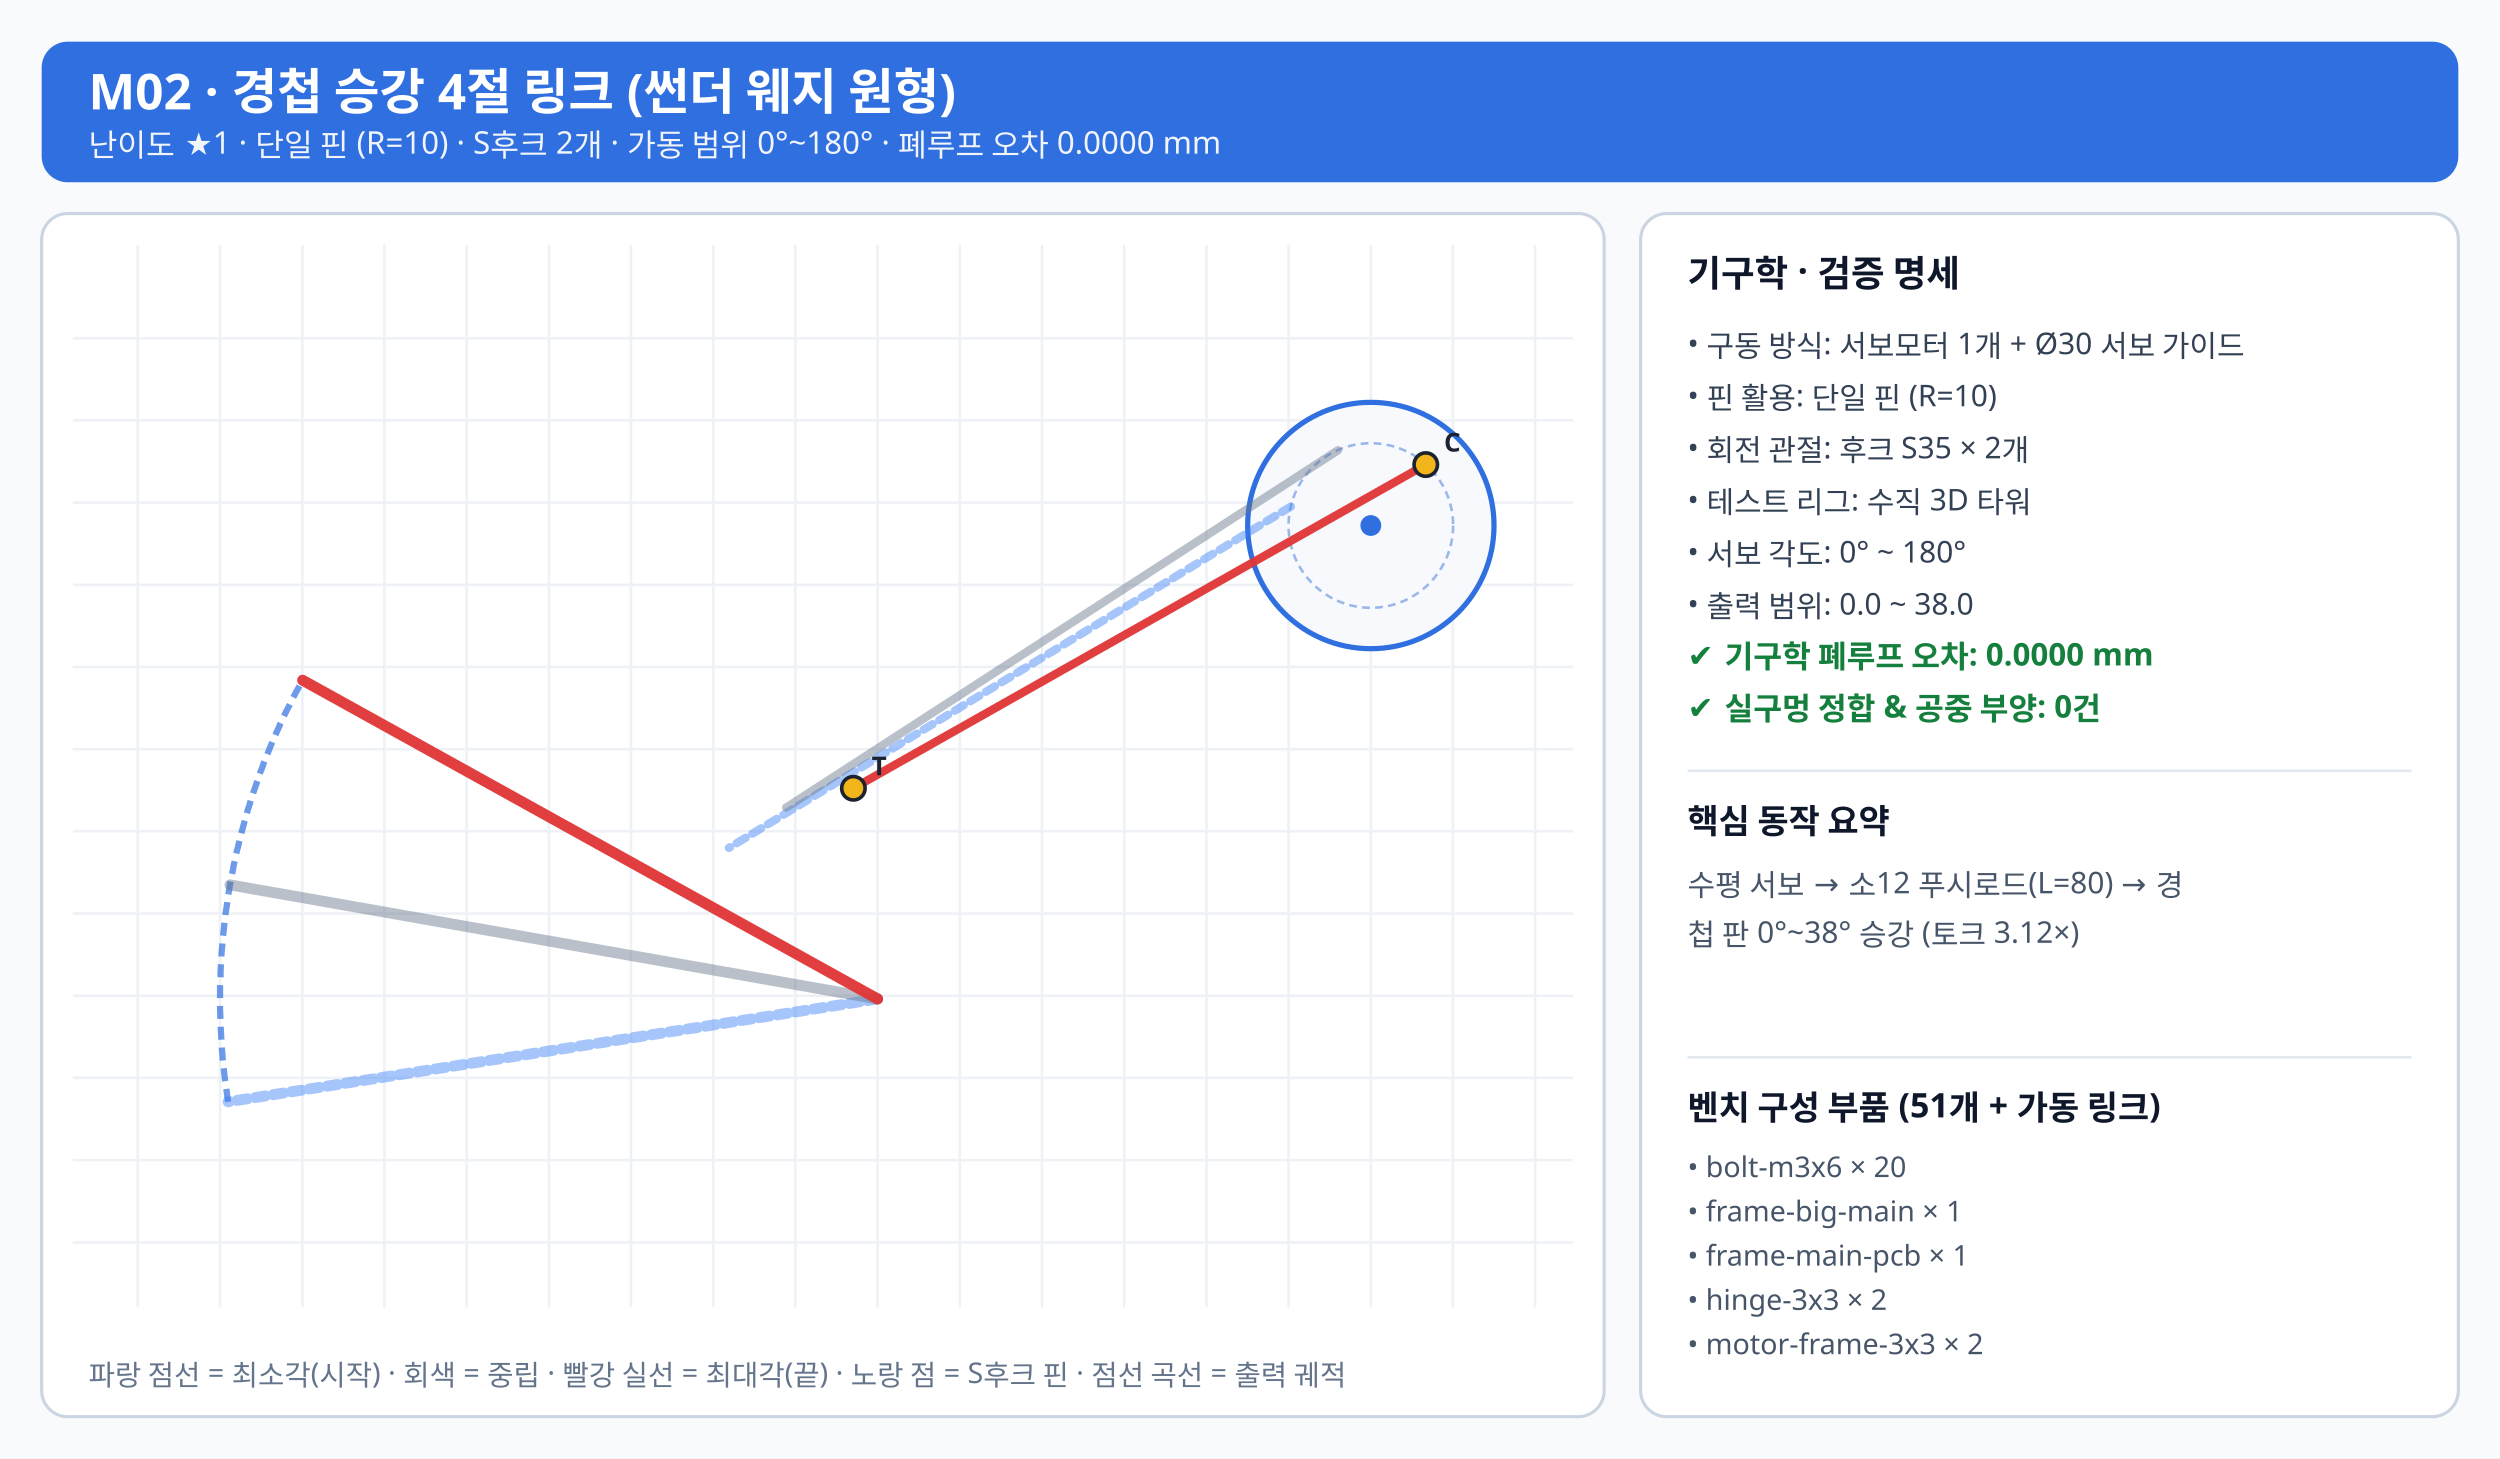
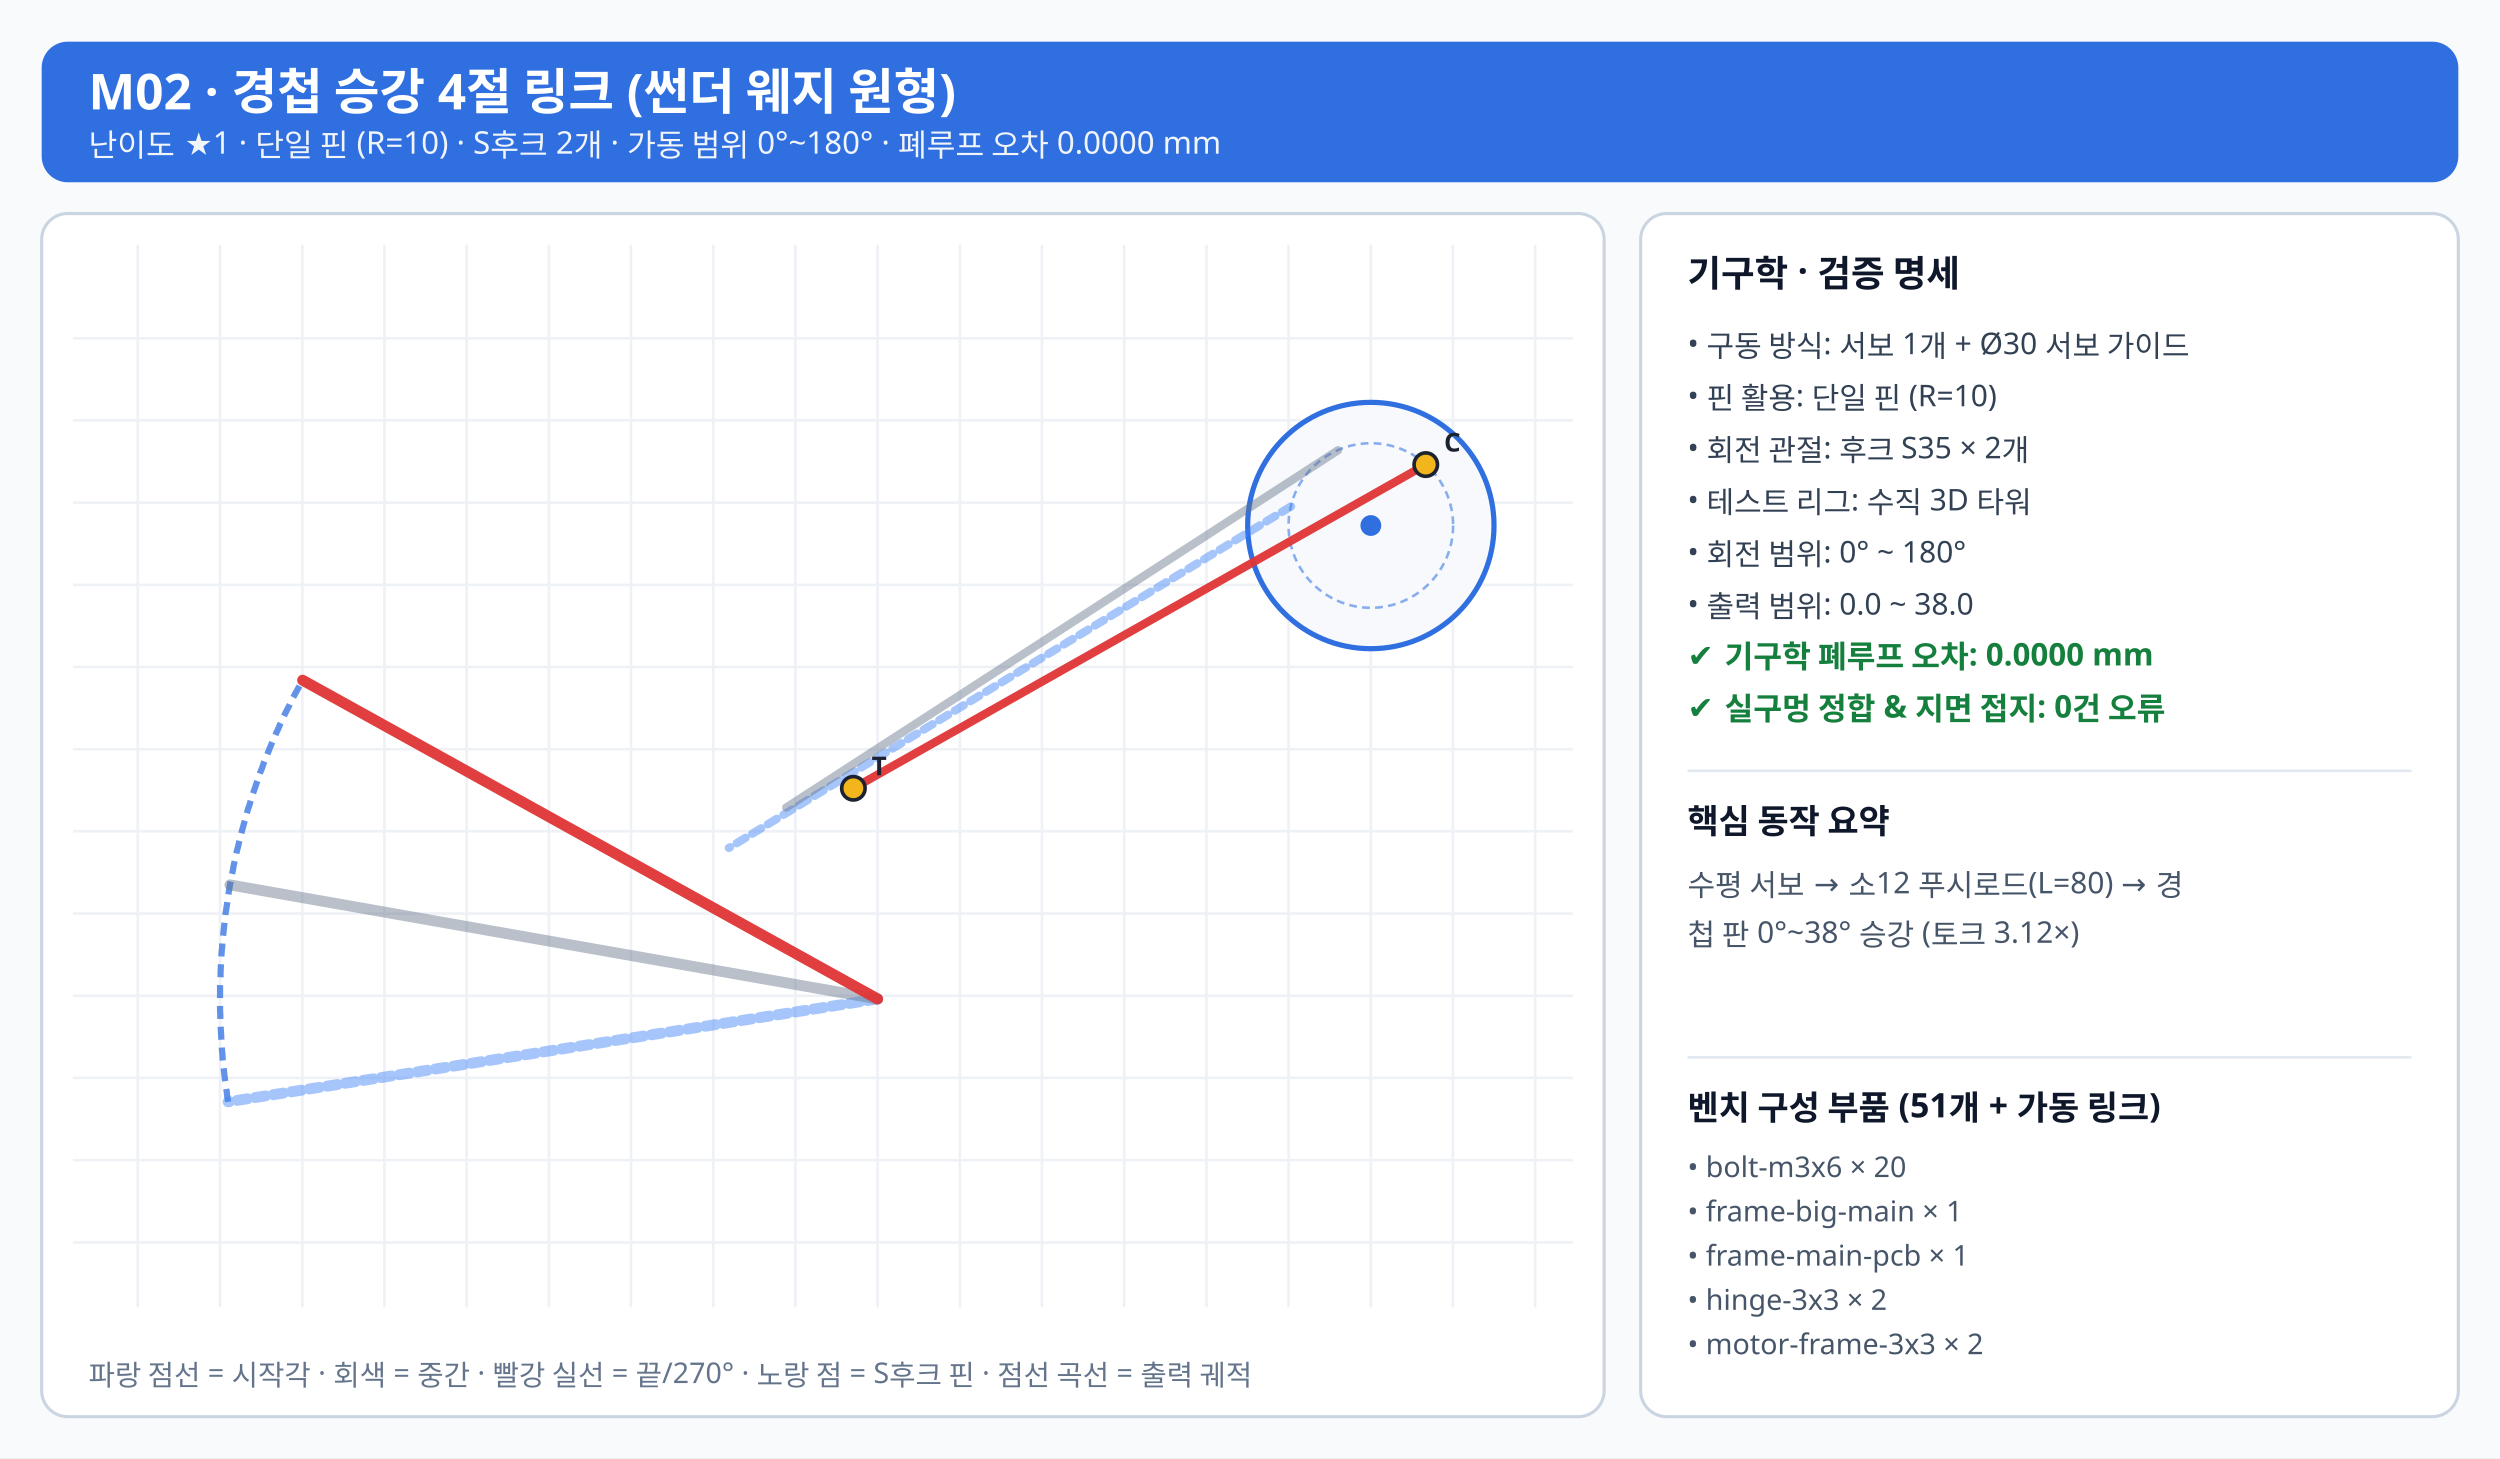
<svg xmlns="http://www.w3.org/2000/svg" viewBox="0 0 960 560" font-family="Pretendard,Apple SD Gothic Neo,sans-serif">
  <rect width="960" height="560" fill="#f8fafc" />
  <rect x="16" y="16" width="928" height="54" rx="10" fill="#2f6fe0" />
  <text x="34" y="42" fill="#fff" font-size="19" font-weight="800">M02 · 경첩 승강 4절 링크 (썬더 웨지 원형)</text>
  <text x="34" y="60" fill="#f1f5f9" font-size="12">난이도 ★1 · 단일 핀 (R=10) · S후크 2개 · 가동 범위 0°~180° · 폐루프 오차 0.0000 mm</text>
  <rect x="16" y="82" width="600" height="462" rx="10" fill="#fff" stroke="#cbd5e1" stroke-width="1.2" />
  <line x1="52.9" y1="94" x2="52.9" y2="502" stroke="#eef1f6" stroke-width="1" />
  <line x1="84.5" y1="94" x2="84.5" y2="502" stroke="#eef1f6" stroke-width="1" />
  <line x1="116.1" y1="94" x2="116.1" y2="502" stroke="#eef1f6" stroke-width="1" />
  <line x1="147.6" y1="94" x2="147.6" y2="502" stroke="#eef1f6" stroke-width="1" />
  <line x1="179.2" y1="94" x2="179.2" y2="502" stroke="#eef1f6" stroke-width="1" />
  <line x1="210.8" y1="94" x2="210.8" y2="502" stroke="#eef1f6" stroke-width="1" />
  <line x1="242.3" y1="94" x2="242.3" y2="502" stroke="#eef1f6" stroke-width="1" />
  <line x1="273.9" y1="94" x2="273.9" y2="502" stroke="#eef1f6" stroke-width="1" />
  <line x1="305.4" y1="94" x2="305.4" y2="502" stroke="#eef1f6" stroke-width="1" />
  <line x1="337.0" y1="94" x2="337.0" y2="502" stroke="#eef1f6" stroke-width="1" />
  <line x1="368.6" y1="94" x2="368.6" y2="502" stroke="#eef1f6" stroke-width="1" />
  <line x1="400.1" y1="94" x2="400.1" y2="502" stroke="#eef1f6" stroke-width="1" />
  <line x1="431.7" y1="94" x2="431.7" y2="502" stroke="#eef1f6" stroke-width="1" />
  <line x1="463.3" y1="94" x2="463.3" y2="502" stroke="#eef1f6" stroke-width="1" />
  <line x1="494.8" y1="94" x2="494.8" y2="502" stroke="#eef1f6" stroke-width="1" />
  <line x1="526.4" y1="94" x2="526.4" y2="502" stroke="#eef1f6" stroke-width="1" />
  <line x1="557.9" y1="94" x2="557.9" y2="502" stroke="#eef1f6" stroke-width="1" />
  <line x1="589.5" y1="94" x2="589.5" y2="502" stroke="#eef1f6" stroke-width="1" />
  <line x1="28" y1="477.1" x2="604" y2="477.1" stroke="#eef1f6" stroke-width="1" />
  <line x1="28" y1="445.5" x2="604" y2="445.5" stroke="#eef1f6" stroke-width="1" />
  <line x1="28" y1="413.9" x2="604" y2="413.9" stroke="#eef1f6" stroke-width="1" />
  <line x1="28" y1="382.4" x2="604" y2="382.4" stroke="#eef1f6" stroke-width="1" />
  <line x1="28" y1="350.8" x2="604" y2="350.8" stroke="#eef1f6" stroke-width="1" />
  <line x1="28" y1="319.2" x2="604" y2="319.2" stroke="#eef1f6" stroke-width="1" />
  <line x1="28" y1="287.7" x2="604" y2="287.7" stroke="#eef1f6" stroke-width="1" />
  <line x1="28" y1="256.1" x2="604" y2="256.1" stroke="#eef1f6" stroke-width="1" />
  <line x1="28" y1="224.6" x2="604" y2="224.6" stroke="#eef1f6" stroke-width="1" />
  <line x1="28" y1="193.0" x2="604" y2="193.0" stroke="#eef1f6" stroke-width="1" />
  <line x1="28" y1="161.4" x2="604" y2="161.4" stroke="#eef1f6" stroke-width="1" />
  <line x1="28" y1="129.9" x2="604" y2="129.9" stroke="#eef1f6" stroke-width="1" />
  <circle cx="526.4" cy="201.8" r="47.3" fill="#f7f9fc" stroke="#2f6fe0" stroke-width="2.0" />
-   <circle cx="526.4" cy="201.8" r="31.6" fill="none" stroke="#9bb7ea" stroke-width="1" stroke-dasharray="3 2" />
+   <circle cx="526.4" cy="201.8" r="31.6" fill="none" stroke="#2f6fe0" stroke-width="1" stroke-opacity="0.55" stroke-dasharray="3 2" />
  <circle cx="526.4" cy="201.8" r="4" fill="#2f6fe0" />
-   <polyline points="87.6,423.1 87.3,421.3 87.1,419.5 86.8,417.6 86.6,415.8 86.3,413.9 86.1,412.1 85.9,410.2 85.7,408.4 85.5,406.5 85.4,404.7 85.2,402.8 85.1,401.0 85.0,399.1 84.9,397.2 84.8,395.4 84.7,393.5 84.6,391.7 84.6,389.8 84.5,387.9 84.5,386.1 84.5,384.2 84.5,382.4 84.5,380.5 84.5,378.6 84.6,376.8 84.7,374.9 84.7,373.1 84.8,371.2 84.9,369.3 85.0,367.5 85.1,365.6 85.3,363.8 85.4,361.9 85.6,360.1 85.8,358.2 86.0,356.4 86.2,354.5 86.4,352.7 86.6,350.8 86.9,349.0 87.2,347.1 87.4,345.3 87.7,343.5 88.0,341.6 88.3,339.8 88.7,338.0 89.0,336.1 89.4,334.3 89.7,332.5 90.1,330.7 90.5,328.8 90.9,327.0 91.4,325.2 91.8,323.4 92.2,321.6 92.7,319.8 93.2,318.0 93.7,316.2 94.2,314.4 94.7,312.6 95.2,310.8 95.8,309.1 96.3,307.3 96.9,305.5 97.5,303.7 98.1,302.0 98.7,300.2 99.3,298.5 99.9,296.7 100.6,295.0 101.2,293.2 101.9,291.5 102.6,289.8 103.3,288.0 104.0,286.3 104.7,284.6 105.5,282.9 106.2,281.2 107.0,279.5 107.7,277.8 108.5,276.1 109.3,274.4 110.1,272.8 111.0,271.1 111.8,269.4 112.6,267.8 113.5,266.1 114.4,264.5 115.3,262.8 116.2,261.2" fill="none" stroke="#2f6fe0" stroke-width="2.4" stroke-opacity="0.7" stroke-dasharray="5 3" />
+   <polyline points="87.6,423.1 87.3,421.3 87.1,419.5 86.8,417.6 86.6,415.8 86.3,413.9 86.1,412.1 85.9,410.2 85.7,408.4 85.5,406.5 85.4,404.7 85.2,402.8 85.1,401.0 85.0,399.1 84.9,397.2 84.8,395.4 84.7,393.5 84.6,391.7 84.6,389.8 84.5,387.9 84.5,386.1 84.5,384.2 84.5,382.4 84.5,380.5 84.5,378.6 84.6,376.8 84.7,374.9 84.7,373.1 84.8,371.2 84.9,369.3 85.0,367.5 85.1,365.6 85.3,363.8 85.4,361.9 85.6,360.1 85.8,358.2 86.0,356.4 86.2,354.5 86.4,352.7 86.6,350.8 86.9,349.0 87.2,347.1 87.4,345.3 87.7,343.5 88.0,341.6 88.3,339.8 88.7,338.0 89.0,336.1 89.4,334.3 89.7,332.5 90.1,330.7 90.5,328.8 90.9,327.0 91.4,325.2 91.8,323.4 92.2,321.6 92.7,319.8 93.2,318.0 93.7,316.2 94.2,314.4 94.7,312.6 95.2,310.8 95.8,309.1 96.3,307.3 96.9,305.5 97.5,303.7 98.1,302.0 98.7,300.2 99.3,298.5 99.9,296.7 100.6,295.0 101.2,293.2 101.9,291.5 102.6,289.8 103.3,288.0 104.0,286.3 104.7,284.6 105.5,282.9 106.2,281.2 107.0,279.5 107.7,277.8 108.5,276.1 109.3,274.4 110.1,272.8 111.0,271.1 111.8,269.4 112.6,267.8 113.5,266.1 114.4,264.5 115.3,262.8 116.2,261.2" fill="none" stroke="#2f6fe0" stroke-width="2.4" stroke-opacity="0.75" stroke-dasharray="5 3" />
  <line x1="495.7" y1="194.5" x2="279.9" y2="325.6" stroke="#3b82f6" stroke-width="3.2" stroke-linecap="round" stroke-opacity="0.45" stroke-dasharray="4 3" />
  <line x1="337.0" y1="383.6" x2="87.6" y2="423.1" stroke="#3b82f6" stroke-width="4.2" stroke-linecap="round" stroke-opacity="0.45" stroke-dasharray="4 3" />
  <line x1="513.8" y1="172.9" x2="301.9" y2="310.1" stroke="#64748b" stroke-width="3.2" stroke-linecap="round" stroke-opacity="0.45" />
  <line x1="337.0" y1="383.6" x2="88.3" y2="339.8" stroke="#64748b" stroke-width="4.2" stroke-linecap="round" stroke-opacity="0.45" />
  <line x1="547.5" y1="178.4" x2="327.7" y2="302.7" stroke="#e03636" stroke-width="3.2" stroke-linecap="round" stroke-opacity="0.95" />
  <line x1="337.0" y1="383.6" x2="116.2" y2="261.2" stroke="#e03636" stroke-width="4.2" stroke-linecap="round" stroke-opacity="0.95" />
  <circle cx="547.5" cy="178.4" r="4.5" fill="#f2b51c" stroke="#1d2230" stroke-width="1.4" />
  <text x="554.5" y="173.4" font-size="10" font-weight="700" fill="#1d2230">C</text>
  <circle cx="327.7" cy="302.7" r="4.5" fill="#f2b51c" stroke="#1d2230" stroke-width="1.4" />
  <text x="334.7" y="297.7" font-size="10" font-weight="700" fill="#1d2230">T</text>
-   <text x="34" y="532" fill="#64748b" font-size="11">파랑 점선 = 최소각(시작) · 회색 = 중립 · 빨강 실선 = 최대각(끝) · 노랑 점 = S후크 핀 · 점선 곡선 = 출력 궤적</text>
+   <text x="34" y="532" fill="#64748b" font-size="11">파랑 점선 = 시작각 · 회색 = 중간 · 빨강 실선 = 끝/270° · 노랑 점 = S후크 핀 · 점선 곡선 = 출력 궤적</text>
  <rect x="630" y="82" width="314" height="462" rx="10" fill="#fff" stroke="#cbd5e1" stroke-width="1.2" />
  <text x="648" y="110" fill="#0f172a" font-size="14" font-weight="800">기구학 · 검증 명세</text>
-   <text x="648" y="136" fill="#334155" font-size="11.5">• 구동 방식: 서보모터 1개 + Ø30 서보 가이드</text>
+   <text x="648" y="136" fill="#334155" font-size="11.5">• 구동 방식: 서보 1개 + Ø30 서보 가이드</text>
  <text x="648" y="156" fill="#334155" font-size="11.5">• 핀 활용: 단일 핀 (R=10)</text>
  <text x="648" y="176" fill="#334155" font-size="11.5">• 회전 관절: 후크 S35 × 2개</text>
  <text x="648" y="196" fill="#334155" font-size="11.5">• 테스트 리그: 수직 3D 타워</text>
-   <text x="648" y="216" fill="#334155" font-size="11.5">• 서보 각도: 0° ~ 180°</text>
+   <text x="648" y="216" fill="#334155" font-size="11.5">• 회전 범위: 0° ~ 180°</text>
  <text x="648" y="236" fill="#334155" font-size="11.5">• 출력 범위: 0.0 ~ 38.0</text>
  <text x="648" y="256" fill="#15803d" font-size="12" font-weight="800">✔ 기구학 폐루프 오차: 0.0000 mm</text>
-   <text x="648" y="276" fill="#15803d" font-size="12" font-weight="800">✔ 실구멍 정합 &amp; 공중 부양: 0건</text>
+   <text x="648" y="276" fill="#15803d" font-size="12" font-weight="800">✔ 실구멍 정합 &amp; 지면 접지: 0건 오류</text>
  <line x1="648" y1="296" x2="926" y2="296" stroke="#e2e8f0" />
  <text x="648" y="320" fill="#0f172a" font-size="13" font-weight="800">핵심 동작 요약</text>
  <text x="648" y="344" fill="#475569" font-size="11.5">수평 서보 → 소12 푸시로드(L=80) → 경</text>
  <text x="648" y="363" fill="#475569" font-size="11.5">첩 판 0°~38° 승강 (토크 3.12×)</text>
  <line x1="648" y1="406" x2="926" y2="406" stroke="#e2e8f0" />
  <text x="648" y="430" fill="#0f172a" font-size="13" font-weight="800">벤치 구성 부품 (51개 + 가동 링크)</text>
  <text x="648" y="452" fill="#475569" font-size="11">• bolt-m3x6 × 20</text>
  <text x="648" y="469" fill="#475569" font-size="11">• frame-big-main × 1</text>
  <text x="648" y="486" fill="#475569" font-size="11">• frame-main-pcb × 1</text>
  <text x="648" y="503" fill="#475569" font-size="11">• hinge-3x3 × 2</text>
  <text x="648" y="520" fill="#475569" font-size="11">• motor-frame-3x3 × 2</text>
</svg>
